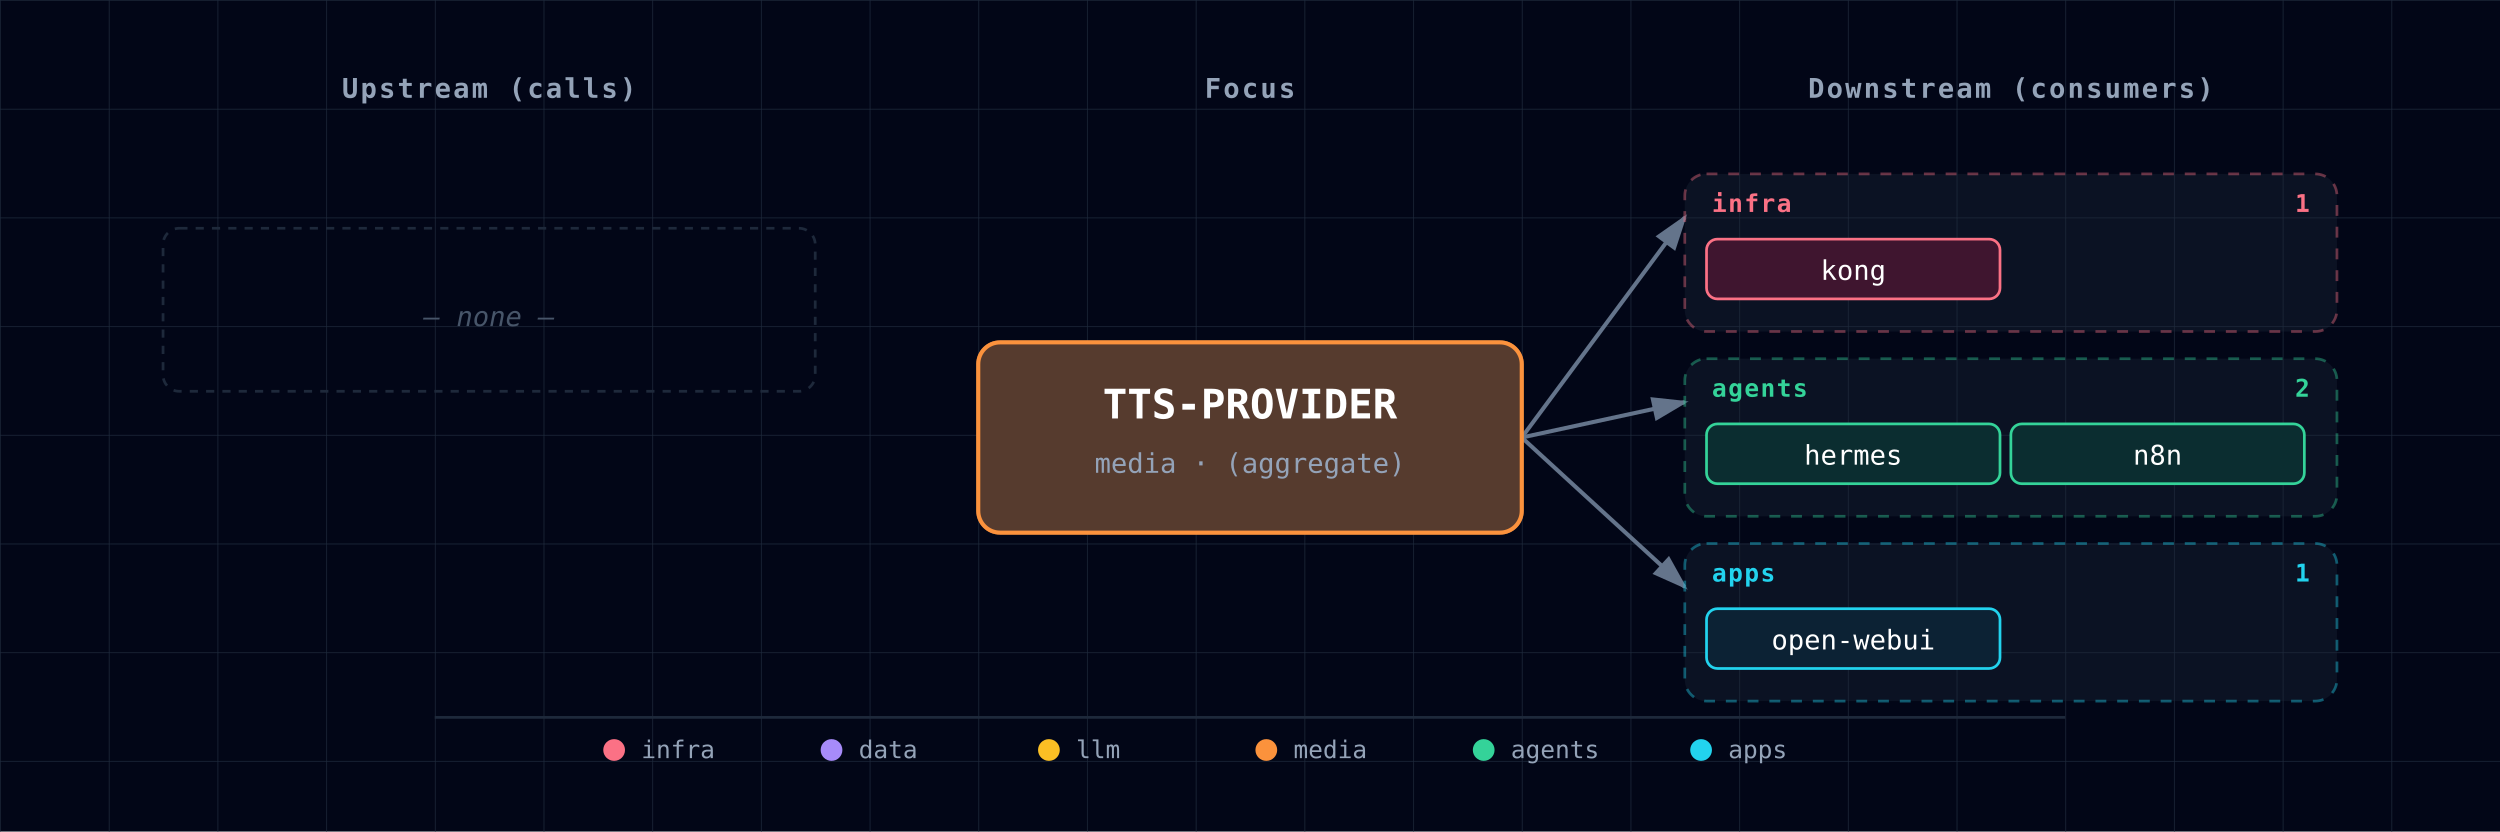
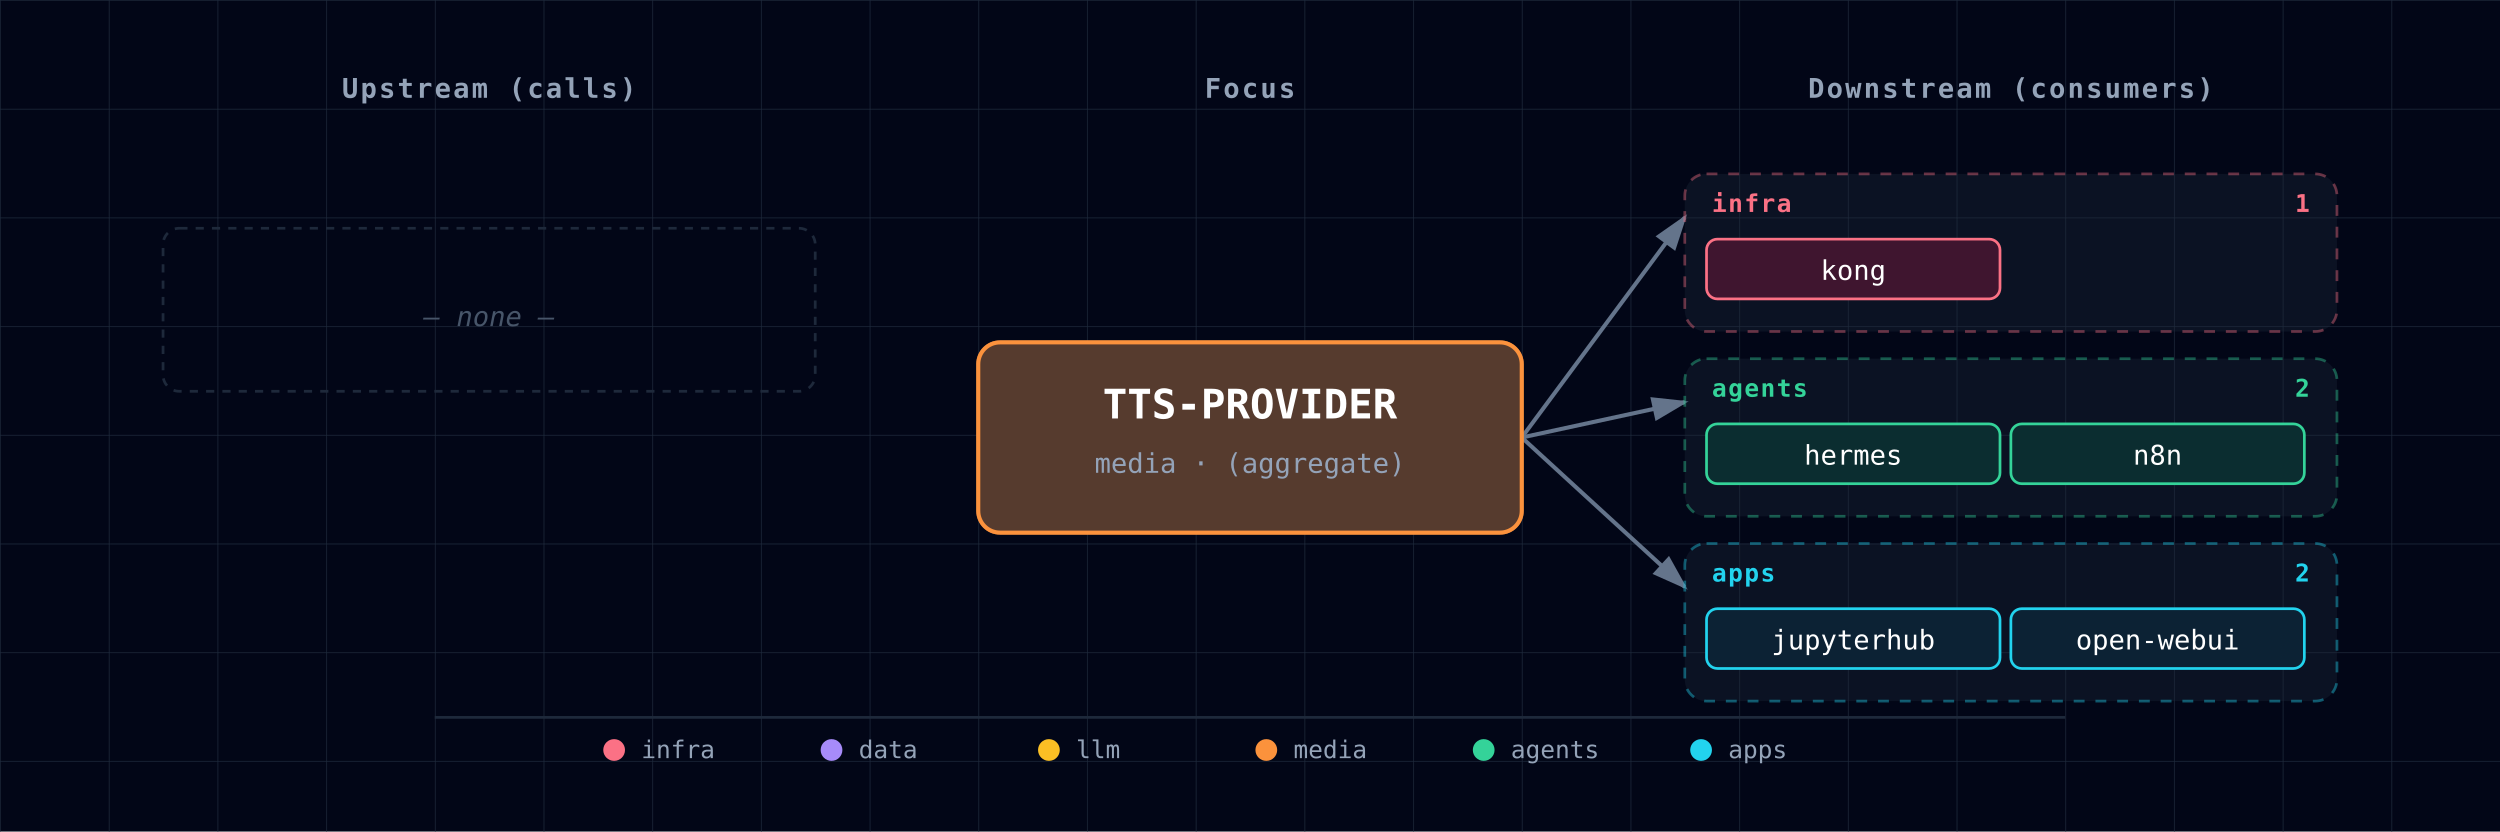
<svg xmlns="http://www.w3.org/2000/svg" viewBox="0 0 920 306" font-family="'JetBrains Mono', 'Fira Code', Menlo, Consolas, monospace">
  <defs>
    <pattern id="grid" width="40" height="40" patternUnits="userSpaceOnUse">
      <path d="M 40 0 L 0 0 0 40" fill="none" stroke="#1e293b" stroke-width="0.5" />
    </pattern>
    <marker id="arrowhead" markerWidth="9" markerHeight="6" refX="8" refY="3" orient="auto">
      <polygon points="0 0, 9 3, 0 6" fill="#64748b" />
    </marker>
    <filter id="focus-glow" x="-50%" y="-50%" width="200%" height="200%">
      <feGaussianBlur in="SourceAlpha" stdDeviation="6" />
      <feFlood flood-color="#fb923c" flood-opacity="0.6" />
      <feComposite in2="SourceAlpha" operator="in" />
      <feMerge>
        <feMergeNode />
        <feMergeNode in="SourceGraphic" />
      </feMerge>
    </filter>
  </defs>
  <rect width="920" height="306" fill="#020617" />
  <rect width="920" height="306" fill="url(#grid)" />
  <text x="180" y="36" fill="#94a3b8" font-size="10" font-weight="600" text-anchor="middle" letter-spacing="0.08em">Upstream (calls)</text>
  <text x="460" y="36" fill="#94a3b8" font-size="10" font-weight="600" text-anchor="middle" letter-spacing="0.08em">Focus</text>
  <text x="740" y="36" fill="#94a3b8" font-size="10" font-weight="600" text-anchor="middle" letter-spacing="0.08em">Downstream (consumers)</text>
  <line x1="560" y1="161" x2="620" y2="80" stroke="#64748b" stroke-width="1.5" marker-end="url(#arrowhead)" />
  <line x1="560" y1="161" x2="620" y2="148" stroke="#64748b" stroke-width="1.5" marker-end="url(#arrowhead)" />
  <line x1="560" y1="161" x2="620" y2="216" stroke="#64748b" stroke-width="1.5" marker-end="url(#arrowhead)" />
  <g>
    <rect x="60" y="84" width="240" height="60" rx="6" fill="none" stroke="#1e293b" stroke-width="1" stroke-dasharray="3,3" />
    <text x="180" y="120" fill="#475569" font-size="10" font-style="italic" text-anchor="middle">— none —</text>
  </g>
  <g>
    <g class="cluster">
      <rect x="620" y="64" width="240" height="58" rx="8" fill="rgba(30,41,59,0.35)" stroke="#fb7185" stroke-width="1" stroke-dasharray="4,4" stroke-opacity="0.4" />
      <text x="630" y="78" fill="#fb7185" font-size="9" font-weight="700" text-anchor="start" style="letter-spacing:0.06em;text-transform:uppercase;">infra</text>
      <text x="850" y="78" fill="#fb7185" font-size="9" font-weight="600" text-anchor="end">1</text>
    </g>
    <g>
      <rect x="628" y="88" width="108" height="22" rx="4" fill="#0f172a" />
      <rect x="628" y="88" width="108" height="22" rx="4" fill="rgba(136, 19, 55, 0.4)" stroke="#fb7185" stroke-width="1" />
      <text x="682" y="103" fill="white" font-size="10" text-anchor="middle">kong</text>
    </g>
    <g class="cluster">
      <rect x="620" y="132" width="240" height="58" rx="8" fill="rgba(30,41,59,0.35)" stroke="#34d399" stroke-width="1" stroke-dasharray="4,4" stroke-opacity="0.4" />
      <text x="630" y="146" fill="#34d399" font-size="9" font-weight="700" text-anchor="start" style="letter-spacing:0.06em;text-transform:uppercase;">agents</text>
      <text x="850" y="146" fill="#34d399" font-size="9" font-weight="600" text-anchor="end">2</text>
    </g>
    <g>
      <rect x="628" y="156" width="108" height="22" rx="4" fill="#0f172a" />
      <rect x="628" y="156" width="108" height="22" rx="4" fill="rgba(6, 78, 59, 0.4)" stroke="#34d399" stroke-width="1" />
      <text x="682" y="171" fill="white" font-size="10" text-anchor="middle">hermes</text>
    </g>
    <g>
      <rect x="740" y="156" width="108" height="22" rx="4" fill="#0f172a" />
      <rect x="740" y="156" width="108" height="22" rx="4" fill="rgba(6, 78, 59, 0.4)" stroke="#34d399" stroke-width="1" />
      <text x="794" y="171" fill="white" font-size="10" text-anchor="middle">n8n</text>
    </g>
    <g class="cluster">
      <rect x="620" y="200" width="240" height="58" rx="8" fill="rgba(30,41,59,0.35)" stroke="#22d3ee" stroke-width="1" stroke-dasharray="4,4" stroke-opacity="0.4" />
      <text x="630" y="214" fill="#22d3ee" font-size="9" font-weight="700" text-anchor="start" style="letter-spacing:0.06em;text-transform:uppercase;">apps</text>
-       <text x="850" y="214" fill="#22d3ee" font-size="9" font-weight="600" text-anchor="end">1</text>
+       <text x="850" y="214" fill="#22d3ee" font-size="9" font-weight="600" text-anchor="end">2</text>
    </g>
    <g>
      <rect x="628" y="224" width="108" height="22" rx="4" fill="#0f172a" />
      <rect x="628" y="224" width="108" height="22" rx="4" fill="rgba(8, 51, 68, 0.4)" stroke="#22d3ee" stroke-width="1" />
-       <text x="682" y="239" fill="white" font-size="10" text-anchor="middle">open-webui</text>
+       <text x="682" y="239" fill="white" font-size="10" text-anchor="middle">jupyterhub</text>
+     </g>
+     <g>
+       <rect x="740" y="224" width="108" height="22" rx="4" fill="#0f172a" />
+       <rect x="740" y="224" width="108" height="22" rx="4" fill="rgba(8, 51, 68, 0.4)" stroke="#22d3ee" stroke-width="1" />
+       <text x="794" y="239" fill="white" font-size="10" text-anchor="middle">open-webui</text>
    </g>
  </g>
  <g class="focus" filter="url(#focus-glow)">
    <rect x="360" y="126" width="200" height="70" rx="8" fill="#0f172a" />
    <rect x="360" y="126" width="200" height="70" rx="8" fill="rgba(251, 146, 60, 0.3)" stroke="#fb923c" stroke-width="1.5" />
    <text x="460" y="154" fill="white" font-size="15" font-weight="700" text-anchor="middle">TTS-PROVIDER</text>
    <text x="460" y="174" fill="#94a3b8" font-size="10" text-anchor="middle">media · (aggregate)</text>
  </g>
  <g class="legend">
    <line x1="160" y1="264" x2="760" y2="264" stroke="#1e293b" stroke-width="1" />
    <circle cx="226" cy="276" r="4" fill="#fb7185" />
    <text x="236" y="279" fill="#94a3b8" font-size="9" font-weight="400" text-anchor="start">infra</text>
    <circle cx="306" cy="276" r="4" fill="#a78bfa" />
    <text x="316" y="279" fill="#94a3b8" font-size="9" font-weight="400" text-anchor="start">data</text>
    <circle cx="386" cy="276" r="4" fill="#fbbf24" />
    <text x="396" y="279" fill="#94a3b8" font-size="9" font-weight="400" text-anchor="start">llm</text>
    <circle cx="466" cy="276" r="4" fill="#fb923c" />
    <text x="476" y="279" fill="#94a3b8" font-size="9" font-weight="400" text-anchor="start">media</text>
    <circle cx="546" cy="276" r="4" fill="#34d399" />
    <text x="556" y="279" fill="#94a3b8" font-size="9" font-weight="400" text-anchor="start">agents</text>
    <circle cx="626" cy="276" r="4" fill="#22d3ee" />
    <text x="636" y="279" fill="#94a3b8" font-size="9" font-weight="400" text-anchor="start">apps</text>
  </g>
</svg>
